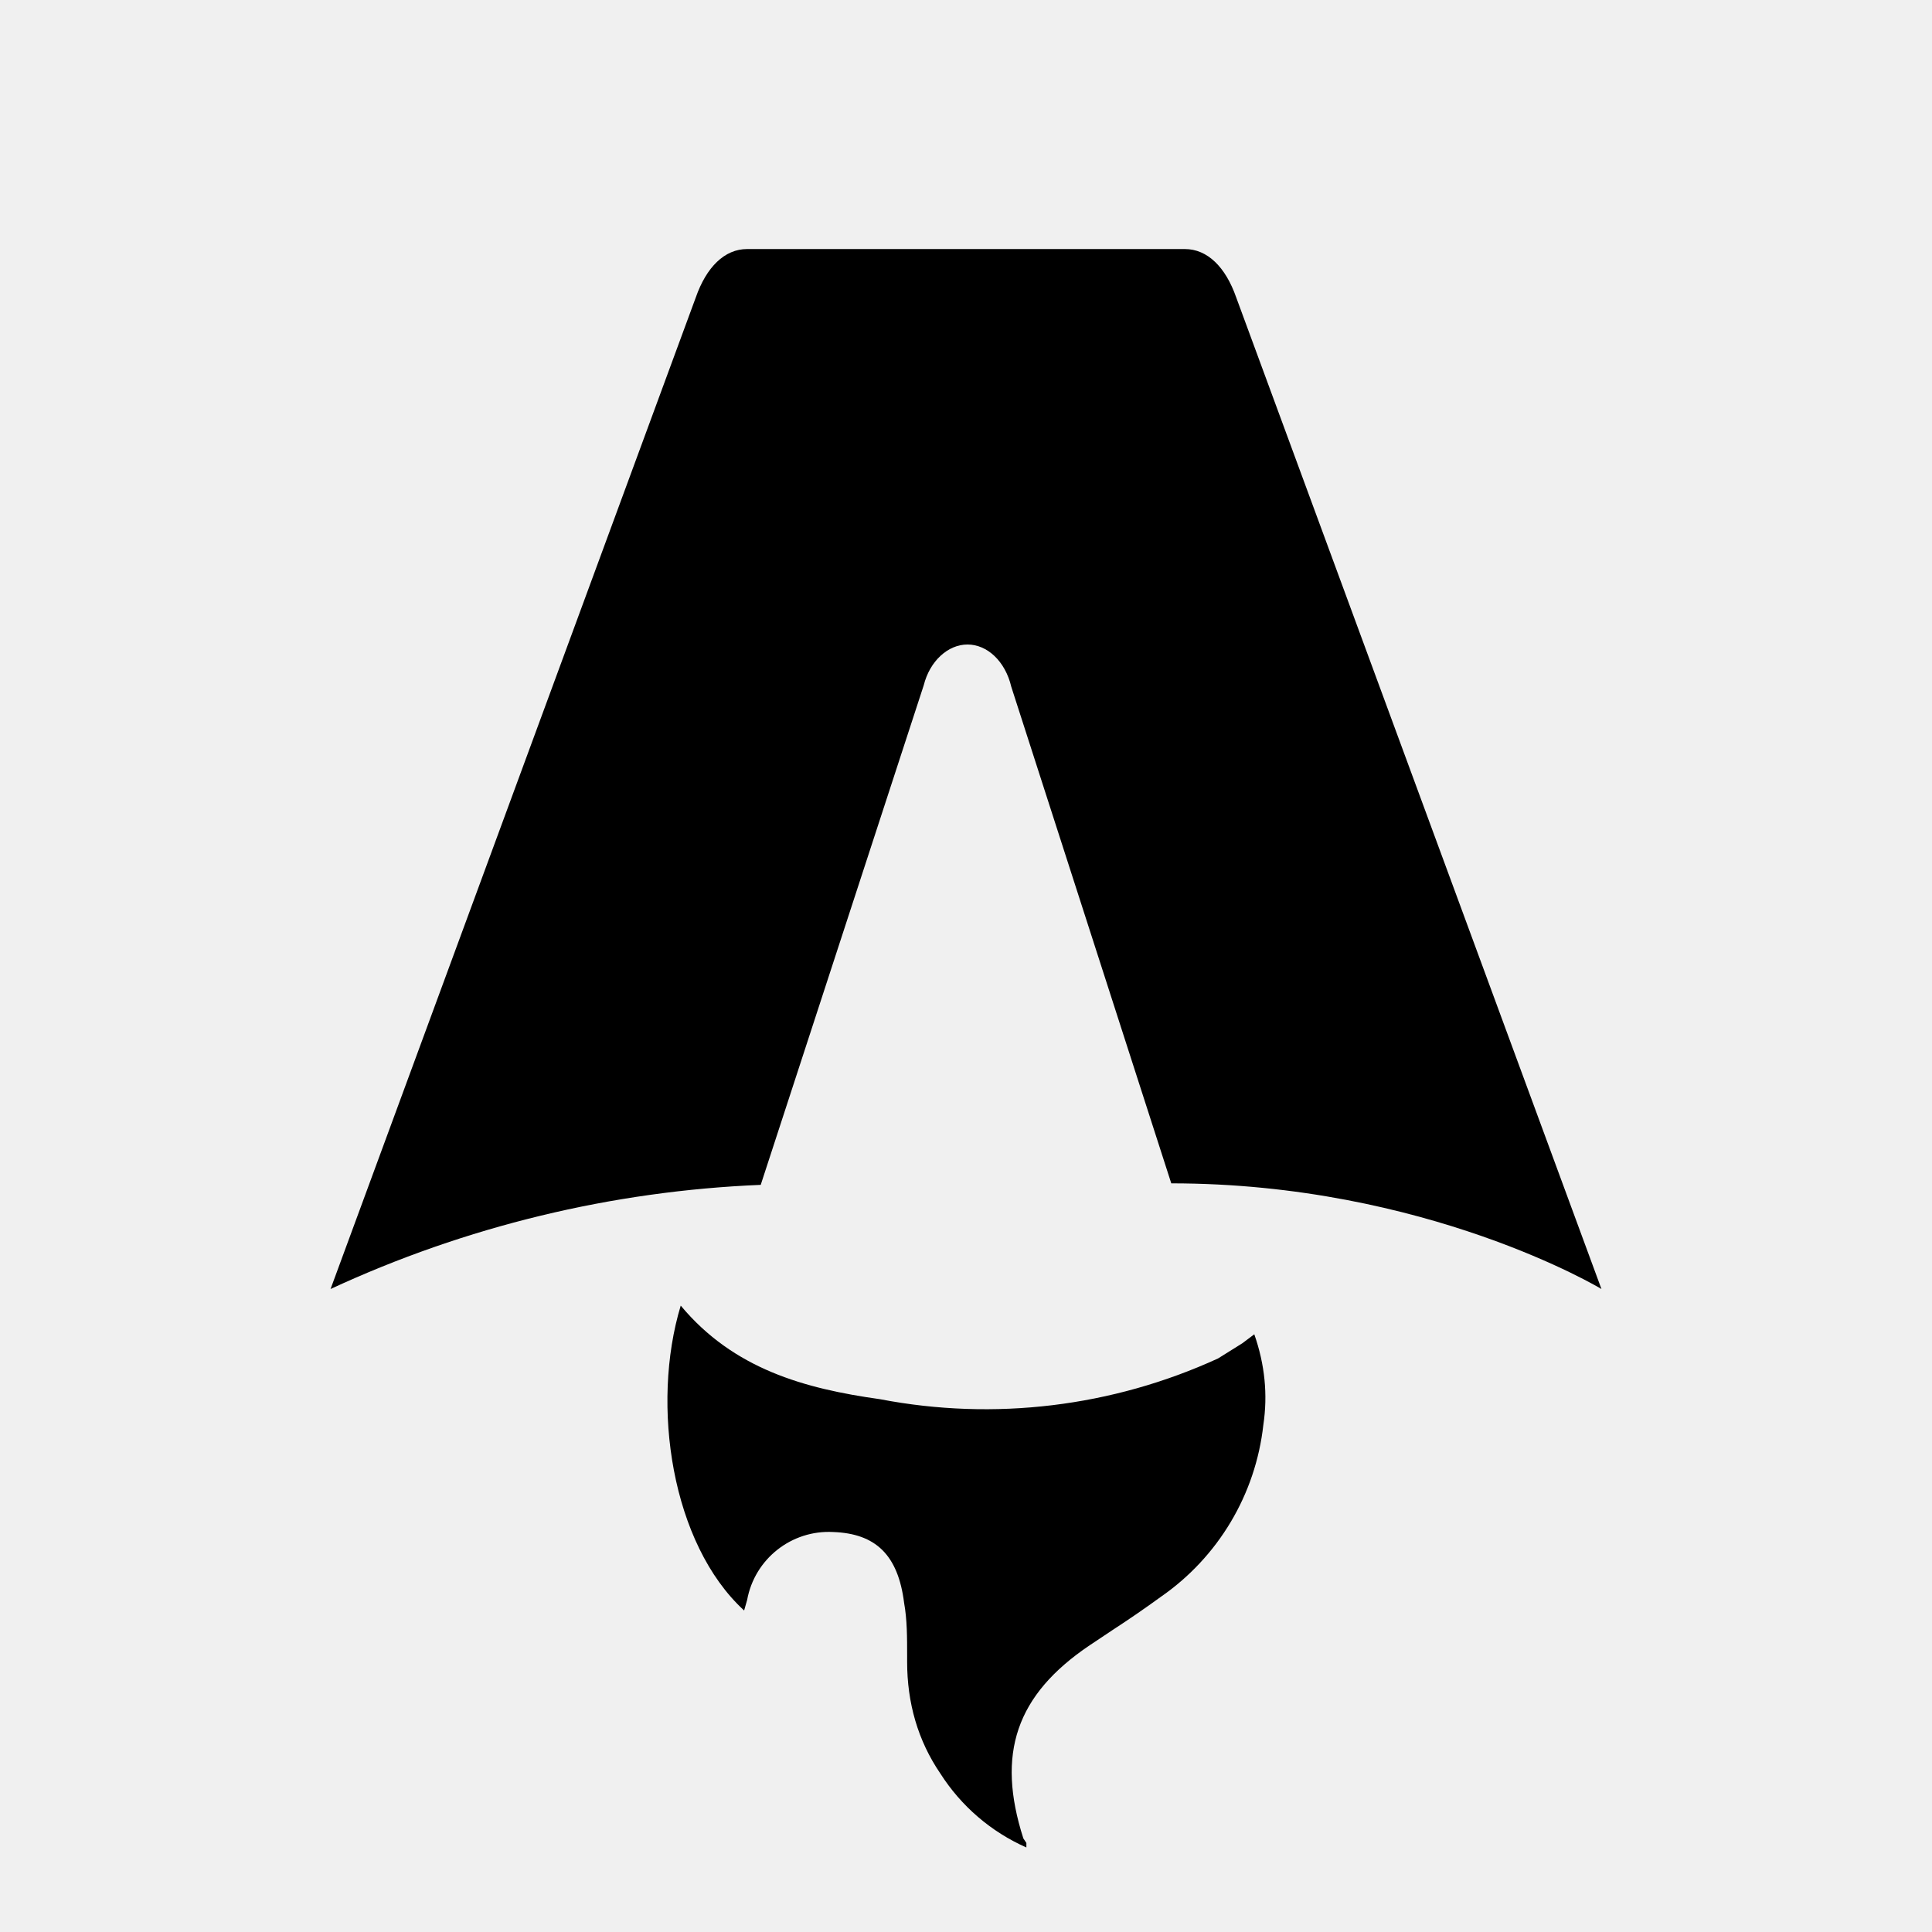
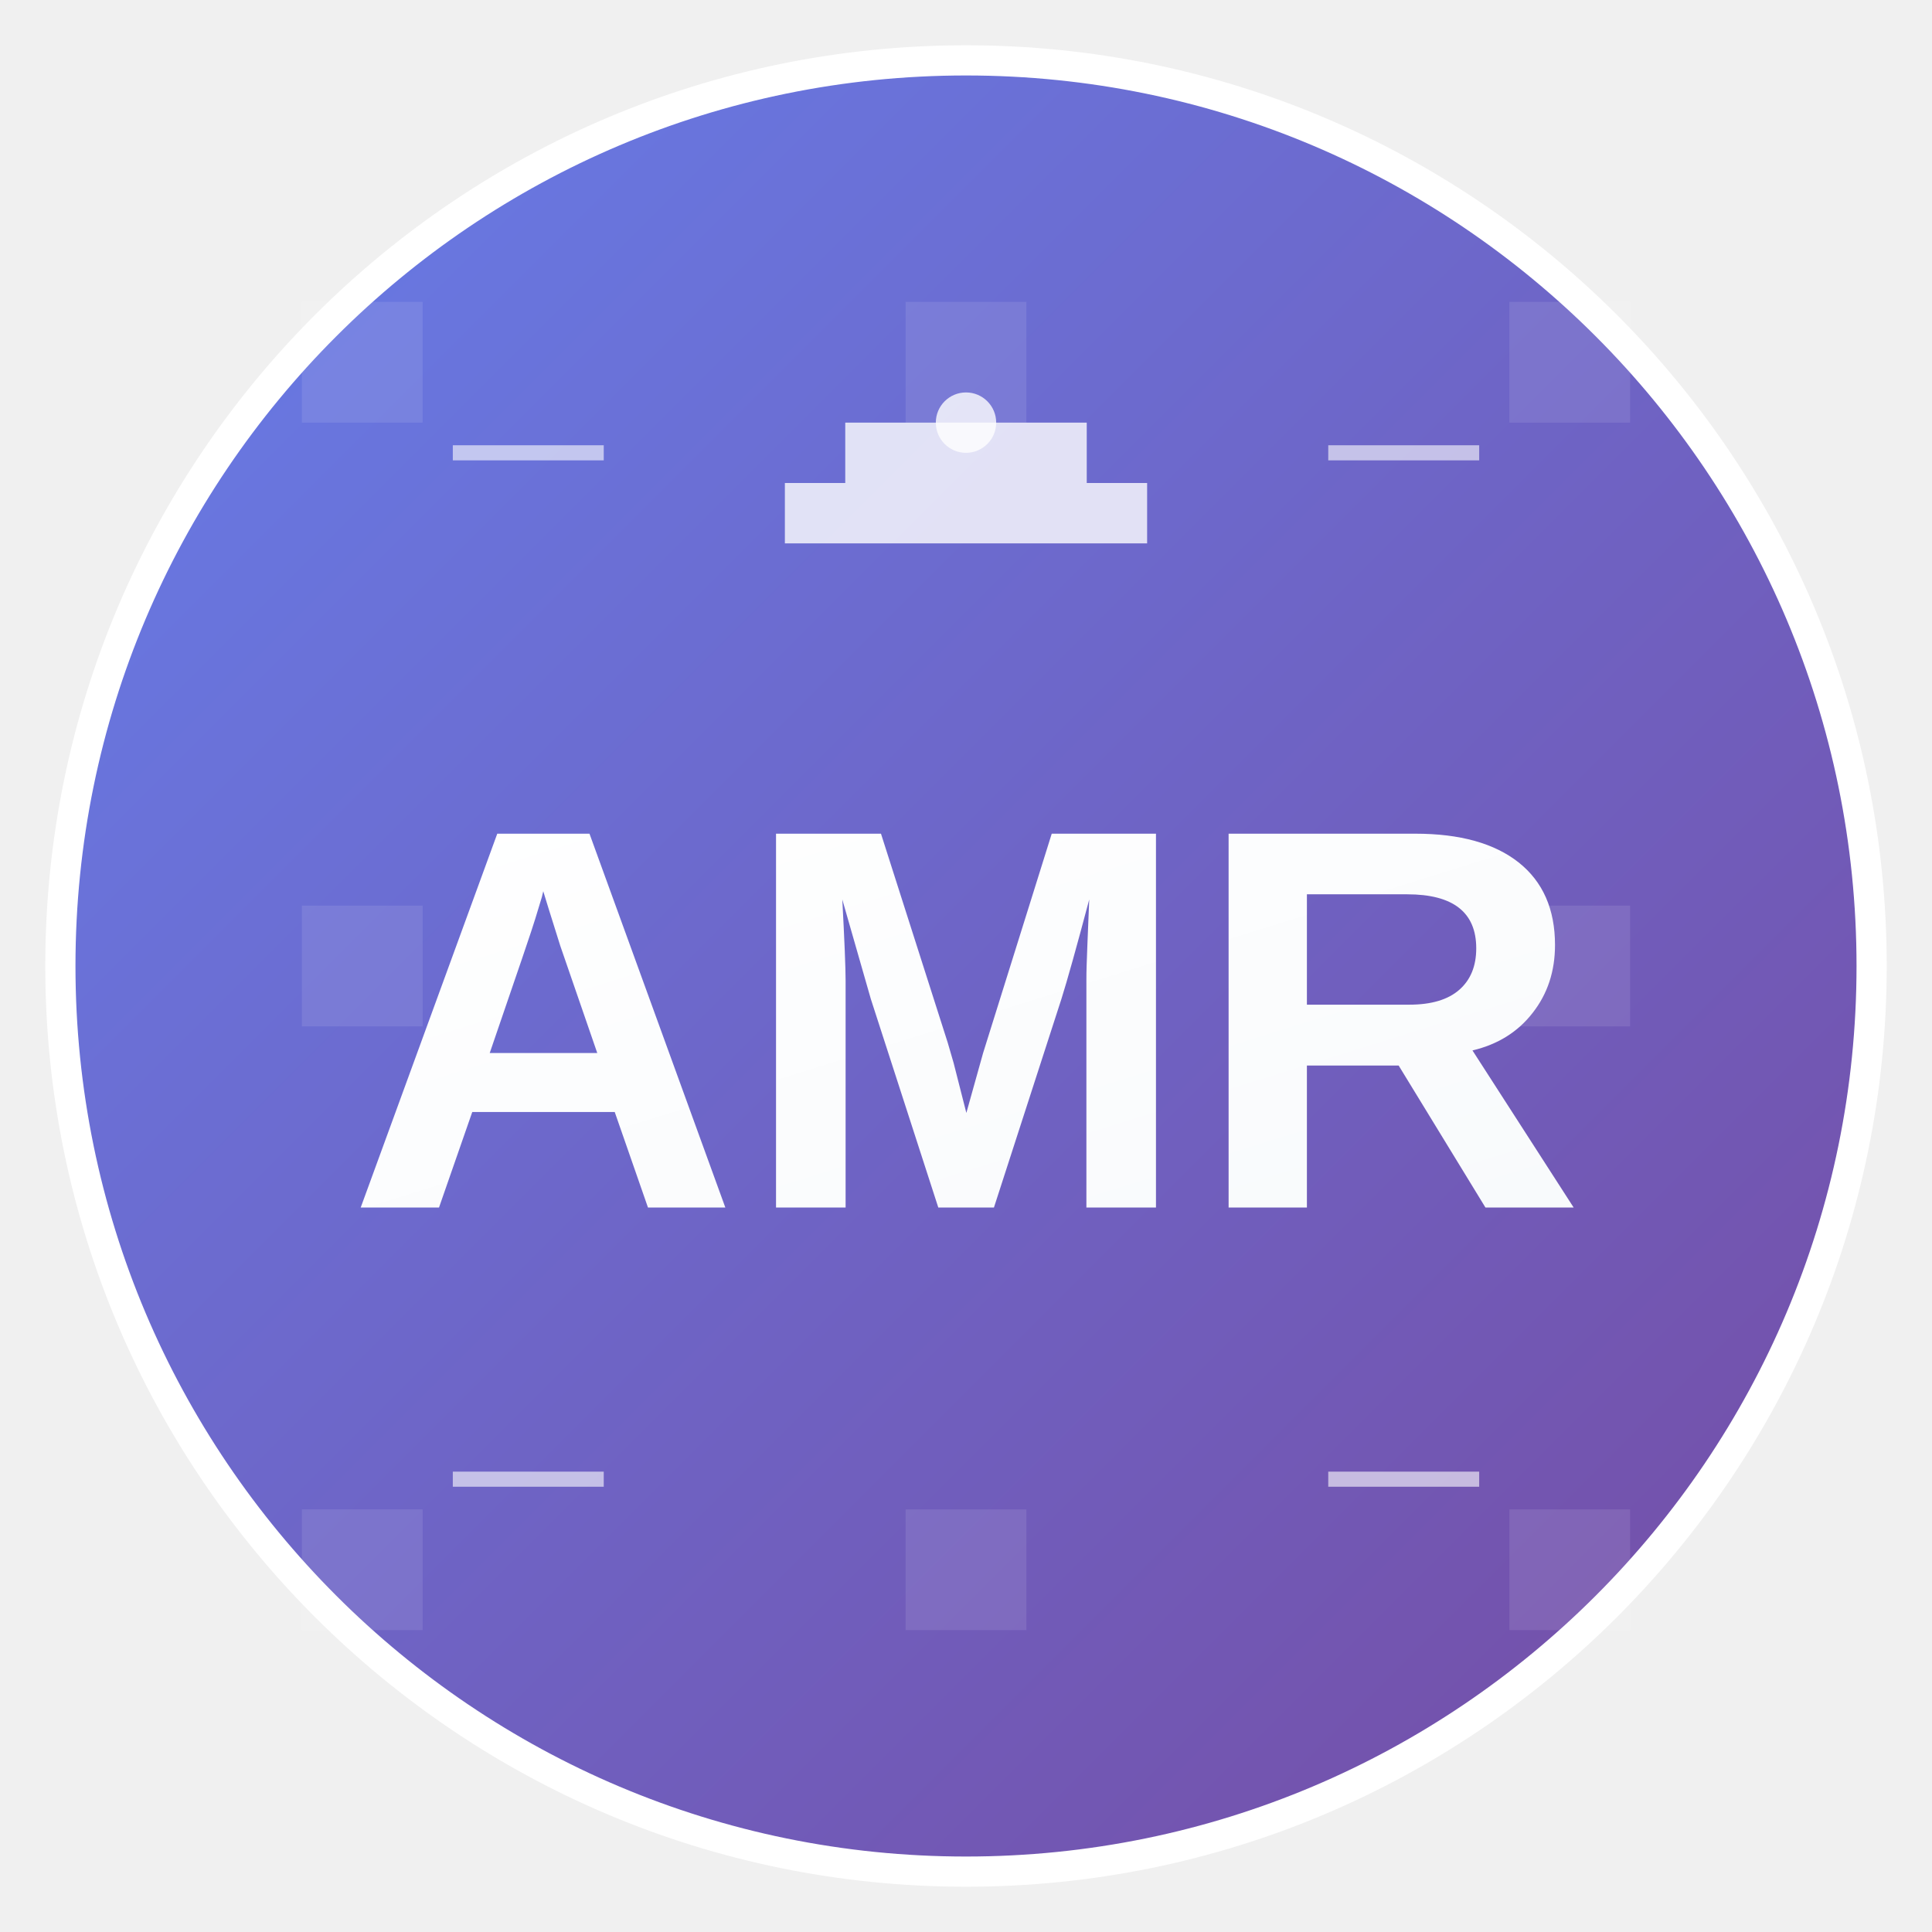
- <svg xmlns="http://www.w3.org/2000/svg" fill="none" viewBox="0 0 128 128">
-   <path d="M50.4 78.5a75.1 75.1 0 0 0-28.5 6.9l24.2-65.7c.7-2 1.9-3.2 3.4-3.2h29c1.5 0 2.7 1.2 3.4 3.2l24.2 65.7s-11.6-7-28.5-7L67 45.5c-.4-1.7-1.6-2.8-2.9-2.8-1.3 0-2.5 1.1-2.9 2.7L50.4 78.5Zm-1.1 28.2Zm-4.2-20.2c-2 6.6-.6 15.8 4.2 20.2a17.5 17.5 0 0 1 .2-.7 5.5 5.5 0 0 1 5.7-4.5c2.8.1 4.3 1.5 4.7 4.7.2 1.1.2 2.3.2 3.5v.4c0 2.7.7 5.2 2.2 7.4a13 13 0 0 0 5.7 4.9v-.3l-.2-.3c-1.8-5.6-.5-9.5 4.4-12.8l1.5-1a73 73 0 0 0 3.2-2.2 16 16 0 0 0 6.8-11.4c.3-2 .1-4-.6-6l-.8.6-1.6 1a37 37 0 0 1-22.4 2.7c-5-.7-9.7-2-13.2-6.2Z" />
+ <svg xmlns="http://www.w3.org/2000/svg" viewBox="0 0 128 128">
+   <defs>
+     <linearGradient id="bgGradient" x1="0%" y1="0%" x2="100%" y2="100%">
+       <stop offset="0%" style="stop-color:#667eea;stop-opacity:1" />
+       <stop offset="100%" style="stop-color:#764ba2;stop-opacity:1" />
+     </linearGradient>
+     <linearGradient id="textGradient" x1="0%" y1="0%" x2="100%" y2="100%">
+       <stop offset="0%" style="stop-color:#ffffff;stop-opacity:1" />
+       <stop offset="100%" style="stop-color:#f8fafc;stop-opacity:1" />
+     </linearGradient>
+   </defs>
+   <circle cx="64" cy="64" r="60" fill="url(#bgGradient)" stroke="#ffffff" stroke-width="2" />
+   <g opacity="0.1">
+     <rect x="20" y="20" width="8" height="8" fill="white" />
+     <rect x="100" y="20" width="8" height="8" fill="white" />
+     <rect x="20" y="100" width="8" height="8" fill="white" />
+     <rect x="100" y="100" width="8" height="8" fill="white" />
+     <rect x="60" y="20" width="8" height="8" fill="white" />
+     <rect x="60" y="100" width="8" height="8" fill="white" />
+     <rect x="20" y="60" width="8" height="8" fill="white" />
+     <rect x="100" y="60" width="8" height="8" fill="white" />
+   </g>
+   <text x="64" y="80" font-family="Arial, sans-serif" font-size="36" font-weight="bold" text-anchor="middle" fill="url(#textGradient)">AMR</text>
+   <g transform="translate(64, 40)">
+     <path d="M-12 -8 L12 -8 L12 -4 L-12 -4 Z" fill="white" opacity="0.8" />
+     <path d="M-8 -8 L-8 -12 L8 -12 L8 -8" fill="white" opacity="0.8" />
+     <circle cx="0" cy="-12" r="2" fill="white" opacity="0.8" />
+   </g>
+   <g opacity="0.6">
+     <line x1="30" y1="30" x2="40" y2="30" stroke="white" stroke-width="1" />
+     <line x1="88" y1="30" x2="98" y2="30" stroke="white" stroke-width="1" />
+     <line x1="30" y1="98" x2="40" y2="98" stroke="white" stroke-width="1" />
+     <line x1="88" y1="98" x2="98" y2="98" stroke="white" stroke-width="1" />
+   </g>
  <style>
-         path { fill: #000; }
-         @media (prefers-color-scheme: dark) {
-             path { fill: #FFF; }
-         }
-     </style>
+     /* Dark mode support */
+     @media (prefers-color-scheme: dark) {
+       circle { fill: url(#bgGradient); }
+       text { fill: url(#textGradient); }
+     }
+   </style>
</svg>
